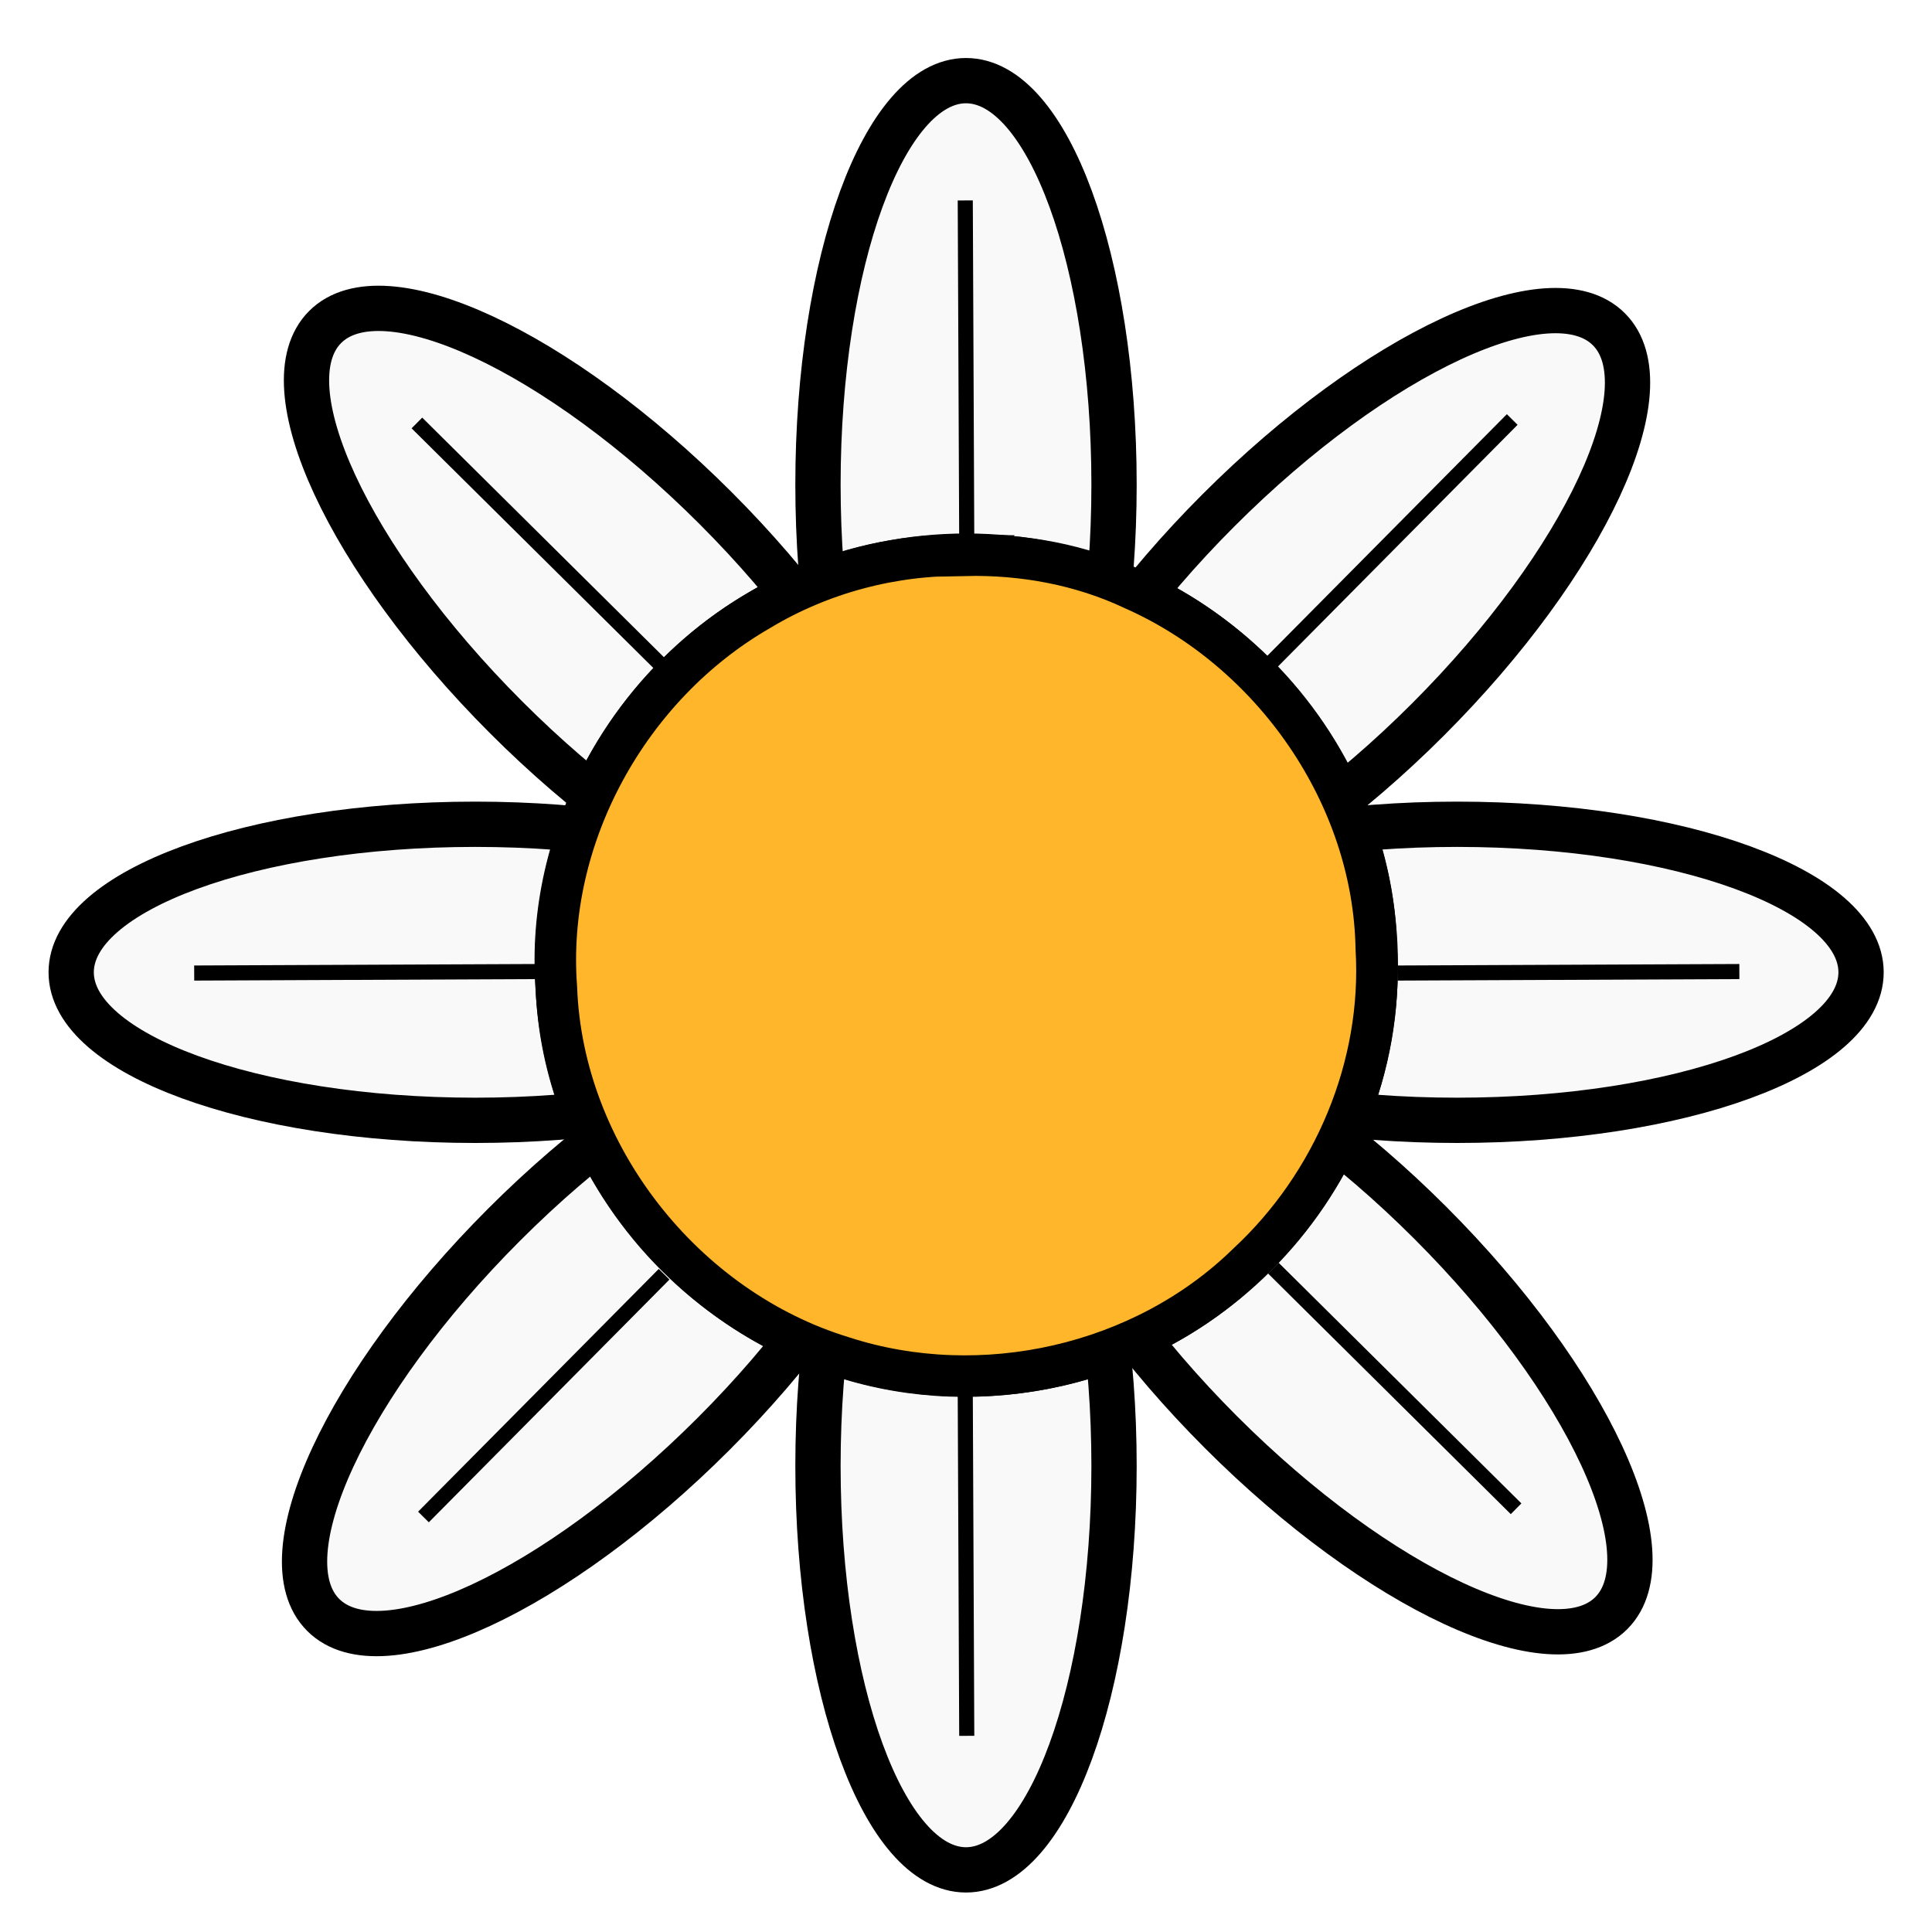
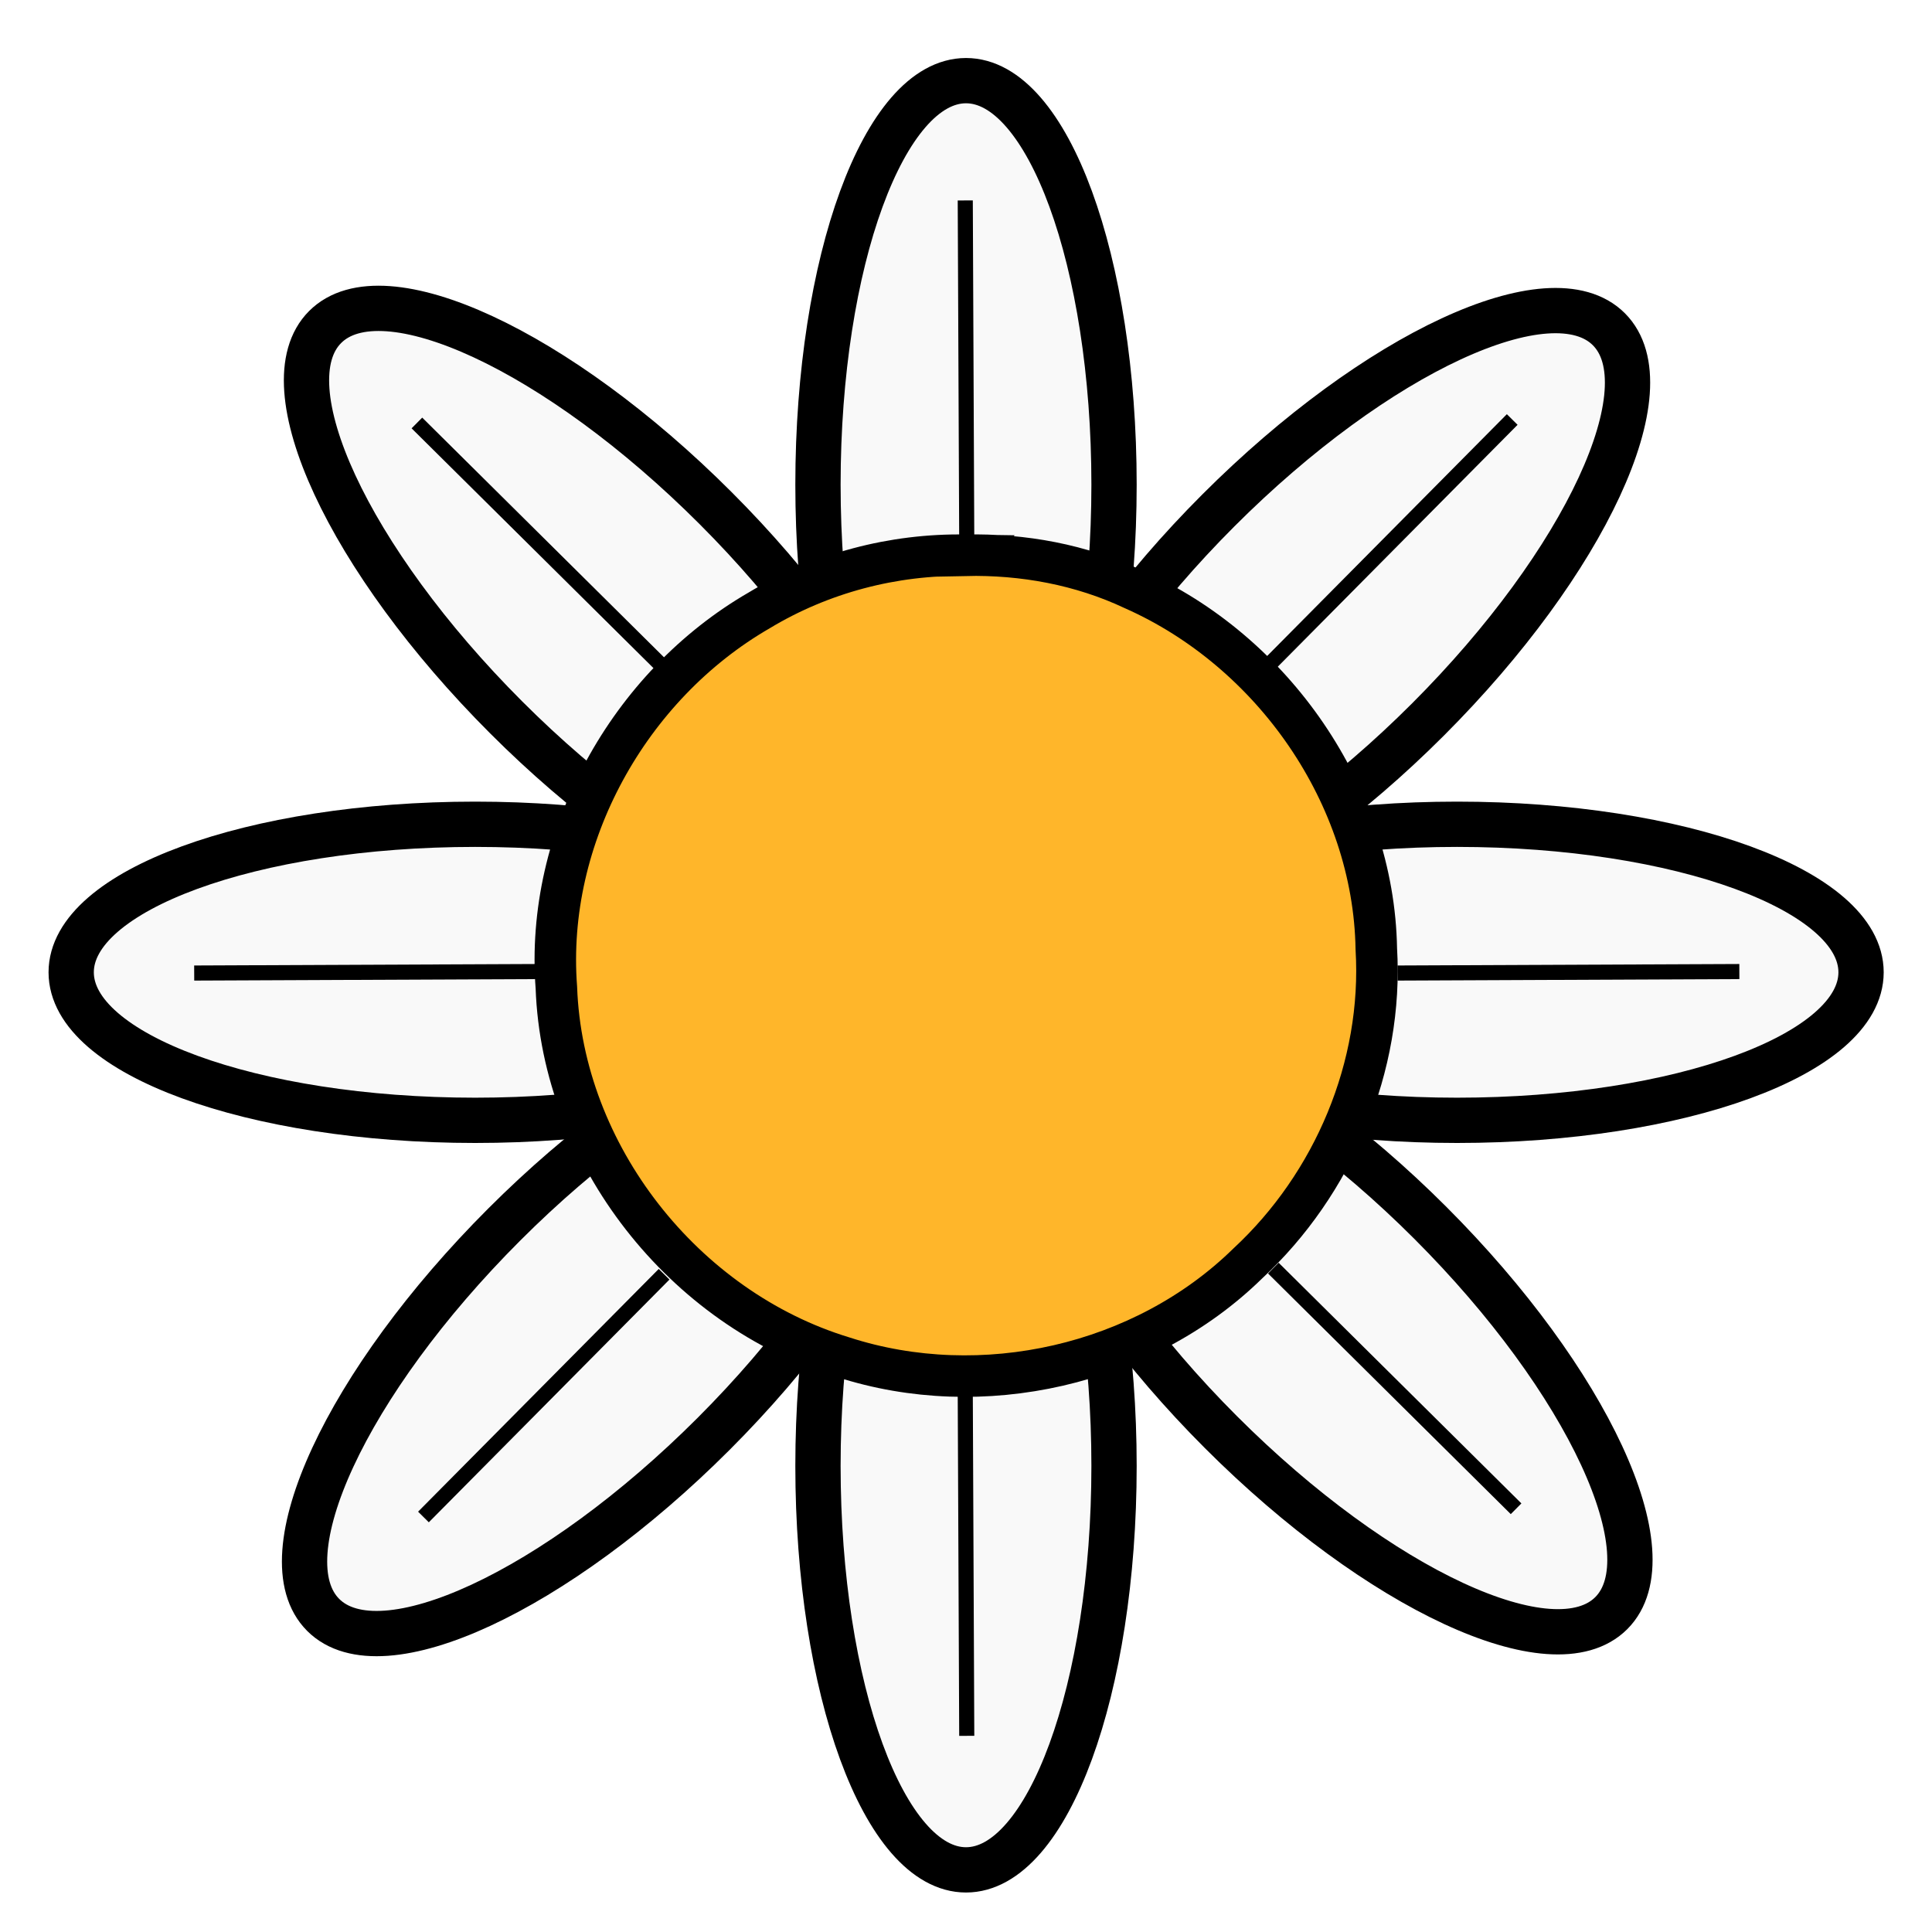
<svg xmlns="http://www.w3.org/2000/svg" width="512" height="512" viewBox="0 0 512 512" version="1.1" id="svg1">
  <defs id="defs1">
    <linearGradient id="swatch15">
      <stop style="stop-color:#000000;stop-opacity:1;" offset="0" id="stop15" />
    </linearGradient>
  </defs>
  <g id="layer1">
-     <g id="g1">
-       <g id="g4" transform="matrix(0.6792098,0.6792098,-0.6792098,0.6792098,256.5655,-90.69833)" style="stroke-width:12.493;stroke-linecap:butt;stroke-dasharray:none;stroke-dashoffset:0">
-         <ellipse style="fill:#f9f9f9;stroke:#000000;stroke-width:12.493;stroke-linecap:butt;stroke-dasharray:none;stroke-dashoffset:0;stroke-opacity:1" id="ellipse1" cx="256" cy="-395.478" rx="40.841" ry="111.462" transform="rotate(90)" />
-         <ellipse style="fill:#f9f9f9;stroke:#000000;stroke-width:12.493;stroke-linecap:butt;stroke-dasharray:none;stroke-dashoffset:0;stroke-opacity:1" id="ellipse2" cx="256" cy="-116.586" rx="40.841" ry="111.462" transform="rotate(90)" />
-         <ellipse style="fill:#f9f9f9;stroke:#000000;stroke-width:12.493;stroke-linecap:butt;stroke-dasharray:none;stroke-dashoffset:0;stroke-opacity:1" id="ellipse3" cx="256" cy="396.174" rx="40.841" ry="111.462" />
-         <ellipse style="fill:#f9f9f9;stroke:#000000;stroke-width:12.493;stroke-linecap:butt;stroke-dasharray:none;stroke-dashoffset:0;stroke-opacity:1" id="ellipse4" cx="256" cy="117.461" rx="40.841" ry="111.462" />
-       </g>
-       <ellipse style="fill:#f9f9f9;stroke:#000000;stroke-width:12;stroke-linecap:butt;stroke-dasharray:none;stroke-dashoffset:0;stroke-opacity:1" id="path8-5" cx="257.669" cy="-386.134" rx="39.23" ry="107.065" transform="rotate(90)" />
-       <ellipse style="fill:#f9f9f9;stroke:#000000;stroke-width:12;stroke-linecap:butt;stroke-dasharray:none;stroke-dashoffset:0;stroke-opacity:1" id="path8-5-1" cx="257.669" cy="-125.93" rx="39.23" ry="107.065" transform="rotate(90)" />
-       <ellipse style="fill:#f9f9f9;stroke:#000000;stroke-width:12;stroke-linecap:butt;stroke-dasharray:none;stroke-dashoffset:0;stroke-opacity:1" id="path8-8" cx="256.001" cy="388.471" rx="39.23" ry="107.065" />
-       <ellipse style="fill:#f9f9f9;stroke:#000000;stroke-width:12;stroke-linecap:butt;stroke-dasharray:none;stroke-dashoffset:0;stroke-opacity:1" id="path8-8-6" cx="256.001" cy="128.437" rx="39.23" ry="107.065" />
-       <circle style="fill:#ffcc00;stroke:#000000;stroke-width:4.803;stroke-linecap:butt;stroke-dasharray:none;stroke-dashoffset:0;stroke-opacity:1" id="path6" cx="256.104" cy="255.748" r="111.968" />
-       <path style="fill:#ffb62a;fill-opacity:1;stroke:#000000;stroke-width:11;stroke-linecap:butt;stroke-dasharray:none;stroke-dashoffset:0" d="m 255.854,147.142 c -19.181,-0.311 -38.236,4.708 -54.676,14.623 -34.515,19.948 -56.799,59.969 -53.733,99.967 1.581,44.258 33.76,85.083 76.005,97.945 36.689,11.878 79.544,2.245 107.187,-24.815 22.767,-21.103 35.959,-52.292 34.099,-83.405 -0.672,-40.648 -27.417,-78.912 -64.369,-95.286 -13.89,-6.548 -29.197,-9.346 -44.513,-9.028 z" id="path21" />
-       <path style="fill:#ffe680;stroke:#000000;stroke-width:4;stroke-linecap:butt;stroke-dasharray:none;stroke-dashoffset:0" d="M 256.198,143.698 255.91,77.275 255.805,53.117" id="path22" />
-       <path style="fill:#ffe680;stroke:#000000;stroke-width:4;stroke-linecap:butt;stroke-dasharray:none;stroke-dashoffset:0" d="M 174.814,175.864 127.641,129.099 110.485,112.091" id="path22-2" />
-       <path style="fill:#ffe680;stroke:#000000;stroke-width:4;stroke-linecap:butt;stroke-dasharray:none;stroke-dashoffset:0" d="M 401.778,399.839 354.606,353.074 337.45,336.066" id="path22-5" />
-       <path style="fill:#ffe680;stroke:#000000;stroke-width:4;stroke-linecap:butt;stroke-dasharray:none;stroke-dashoffset:0" d="m 142.046,257.472 -66.423,0.288 -24.158,0.105" id="path22-7" />
-       <path style="fill:#ffe680;stroke:#000000;stroke-width:4;stroke-linecap:butt;stroke-dasharray:none;stroke-dashoffset:0" d="m 460.946,257.472 -66.423,0.288 -24.158,0.105" id="path22-7-7" />
-       <path style="fill:#ffe680;stroke:#000000;stroke-width:4;stroke-linecap:butt;stroke-dasharray:none;stroke-dashoffset:0" d="m 256.198,460.015 -0.288,-66.423 -0.105,-24.158" id="path22-1" />
-       <path style="fill:#ffe680;stroke:#000000;stroke-width:4;stroke-linecap:butt;stroke-dasharray:none;stroke-dashoffset:0" d="m 336.981,175.5 46.765,-47.172 17.008,-17.156" id="path22-0" />
-       <path style="fill:#ffe680;stroke:#000000;stroke-width:4;stroke-linecap:butt;stroke-dasharray:none;stroke-dashoffset:0" d="m 112.22,402.018 46.765,-47.172 17.008,-17.156" id="path22-8" />
-     </g>
+     <ellipse style="fill:#f9f9f9;stroke:#000000;stroke-width:12;stroke-linecap:butt;stroke-dasharray:none;stroke-dashoffset:0;stroke-opacity:1" id="ellipse1" cx="0.348" cy="-497.161" rx="39.23" ry="107.065" transform="rotate(135)" />
+     <ellipse style="fill:#f9f9f9;stroke:#000000;stroke-width:12;stroke-linecap:butt;stroke-dasharray:none;stroke-dashoffset:0;stroke-opacity:1" id="ellipse2" cx="0.348" cy="-229.272" rx="39.23" ry="107.065" transform="rotate(135)" />
+     <ellipse style="fill:#f9f9f9;stroke:#000000;stroke-width:12;stroke-linecap:butt;stroke-dasharray:none;stroke-dashoffset:0;stroke-opacity:1" id="ellipse3" cx="363.186" cy="134.992" rx="39.23" ry="107.065" transform="rotate(45)" />
+     <ellipse style="fill:#f9f9f9;stroke:#000000;stroke-width:12;stroke-linecap:butt;stroke-dasharray:none;stroke-dashoffset:0;stroke-opacity:1" id="ellipse4" cx="363.186" cy="-132.726" rx="39.23" ry="107.065" transform="rotate(45)" />
+     <ellipse style="fill:#f9f9f9;stroke:#000000;stroke-width:12;stroke-linecap:butt;stroke-dasharray:none;stroke-dashoffset:0;stroke-opacity:1" id="path8-5" cx="257.669" cy="-386.134" rx="39.23" ry="107.065" transform="rotate(90)" />
+     <ellipse style="fill:#f9f9f9;stroke:#000000;stroke-width:12;stroke-linecap:butt;stroke-dasharray:none;stroke-dashoffset:0;stroke-opacity:1" id="path8-5-1" cx="257.669" cy="-125.93" rx="39.23" ry="107.065" transform="rotate(90)" />
+     <ellipse style="fill:#f9f9f9;stroke:#000000;stroke-width:12;stroke-linecap:butt;stroke-dasharray:none;stroke-dashoffset:0;stroke-opacity:1" id="path8-8" cx="256.001" cy="388.471" rx="39.23" ry="107.065" />
+     <ellipse style="display:inline;fill:#f9f9f9;stroke:#000000;stroke-width:12;stroke-linecap:butt;stroke-dasharray:none;stroke-dashoffset:0;stroke-opacity:1" id="path8-8-6" cx="256.001" cy="128.437" rx="39.23" ry="107.065" />
+     <path style="fill:#ffb62a;fill-opacity:1;stroke:#000000;stroke-width:11;stroke-linecap:butt;stroke-dasharray:none;stroke-dashoffset:0" d="m 255.854,147.142 c -19.181,-0.311 -38.236,4.708 -54.676,14.623 -34.515,19.948 -56.799,59.969 -53.733,99.967 1.581,44.258 33.76,85.083 76.005,97.945 36.689,11.878 79.544,2.245 107.187,-24.815 22.767,-21.103 35.959,-52.292 34.099,-83.405 -0.672,-40.648 -27.417,-78.912 -64.369,-95.286 -13.89,-6.548 -29.197,-9.346 -44.513,-9.028 z" id="path21" />
+     <path style="fill:#ffe680;stroke:#000000;stroke-width:4;stroke-linecap:butt;stroke-dasharray:none;stroke-dashoffset:0" d="M 256.198,143.698 255.805,53.117" id="path22" />
+     <path style="fill:#ffe680;stroke:#000000;stroke-width:4;stroke-linecap:butt;stroke-dasharray:none;stroke-dashoffset:0" d="m 174.814,175.864 -64.329,-63.773" id="path22-2" />
+     <path style="fill:#ffe680;stroke:#000000;stroke-width:4;stroke-linecap:butt;stroke-dasharray:none;stroke-dashoffset:0" d="m 401.778,399.839 -64.329,-63.773" id="path22-5" />
+     <path style="fill:#ffe680;stroke:#000000;stroke-width:4;stroke-linecap:butt;stroke-dasharray:none;stroke-dashoffset:0" d="m 142.046,257.472 -90.581,0.393" id="path22-7" />
+     <path style="fill:#ffe680;stroke:#000000;stroke-width:4;stroke-linecap:butt;stroke-dasharray:none;stroke-dashoffset:0" d="m 460.946,257.472 -90.581,0.393" id="path22-7-7" />
+     <path style="fill:#ffe680;stroke:#000000;stroke-width:4;stroke-linecap:butt;stroke-dasharray:none;stroke-dashoffset:0" d="m 256.198,460.015 -0.393,-90.581" id="path22-1" />
+     <path style="fill:#ffe680;stroke:#000000;stroke-width:4;stroke-linecap:butt;stroke-dasharray:none;stroke-dashoffset:0" d="m 336.981,175.5 63.773,-64.329" id="path22-0" />
+     <path style="fill:#ffe680;stroke:#000000;stroke-width:4;stroke-linecap:butt;stroke-dasharray:none;stroke-dashoffset:0" d="m 112.22,402.018 63.773,-64.329" id="path22-8" />
  </g>
</svg>
